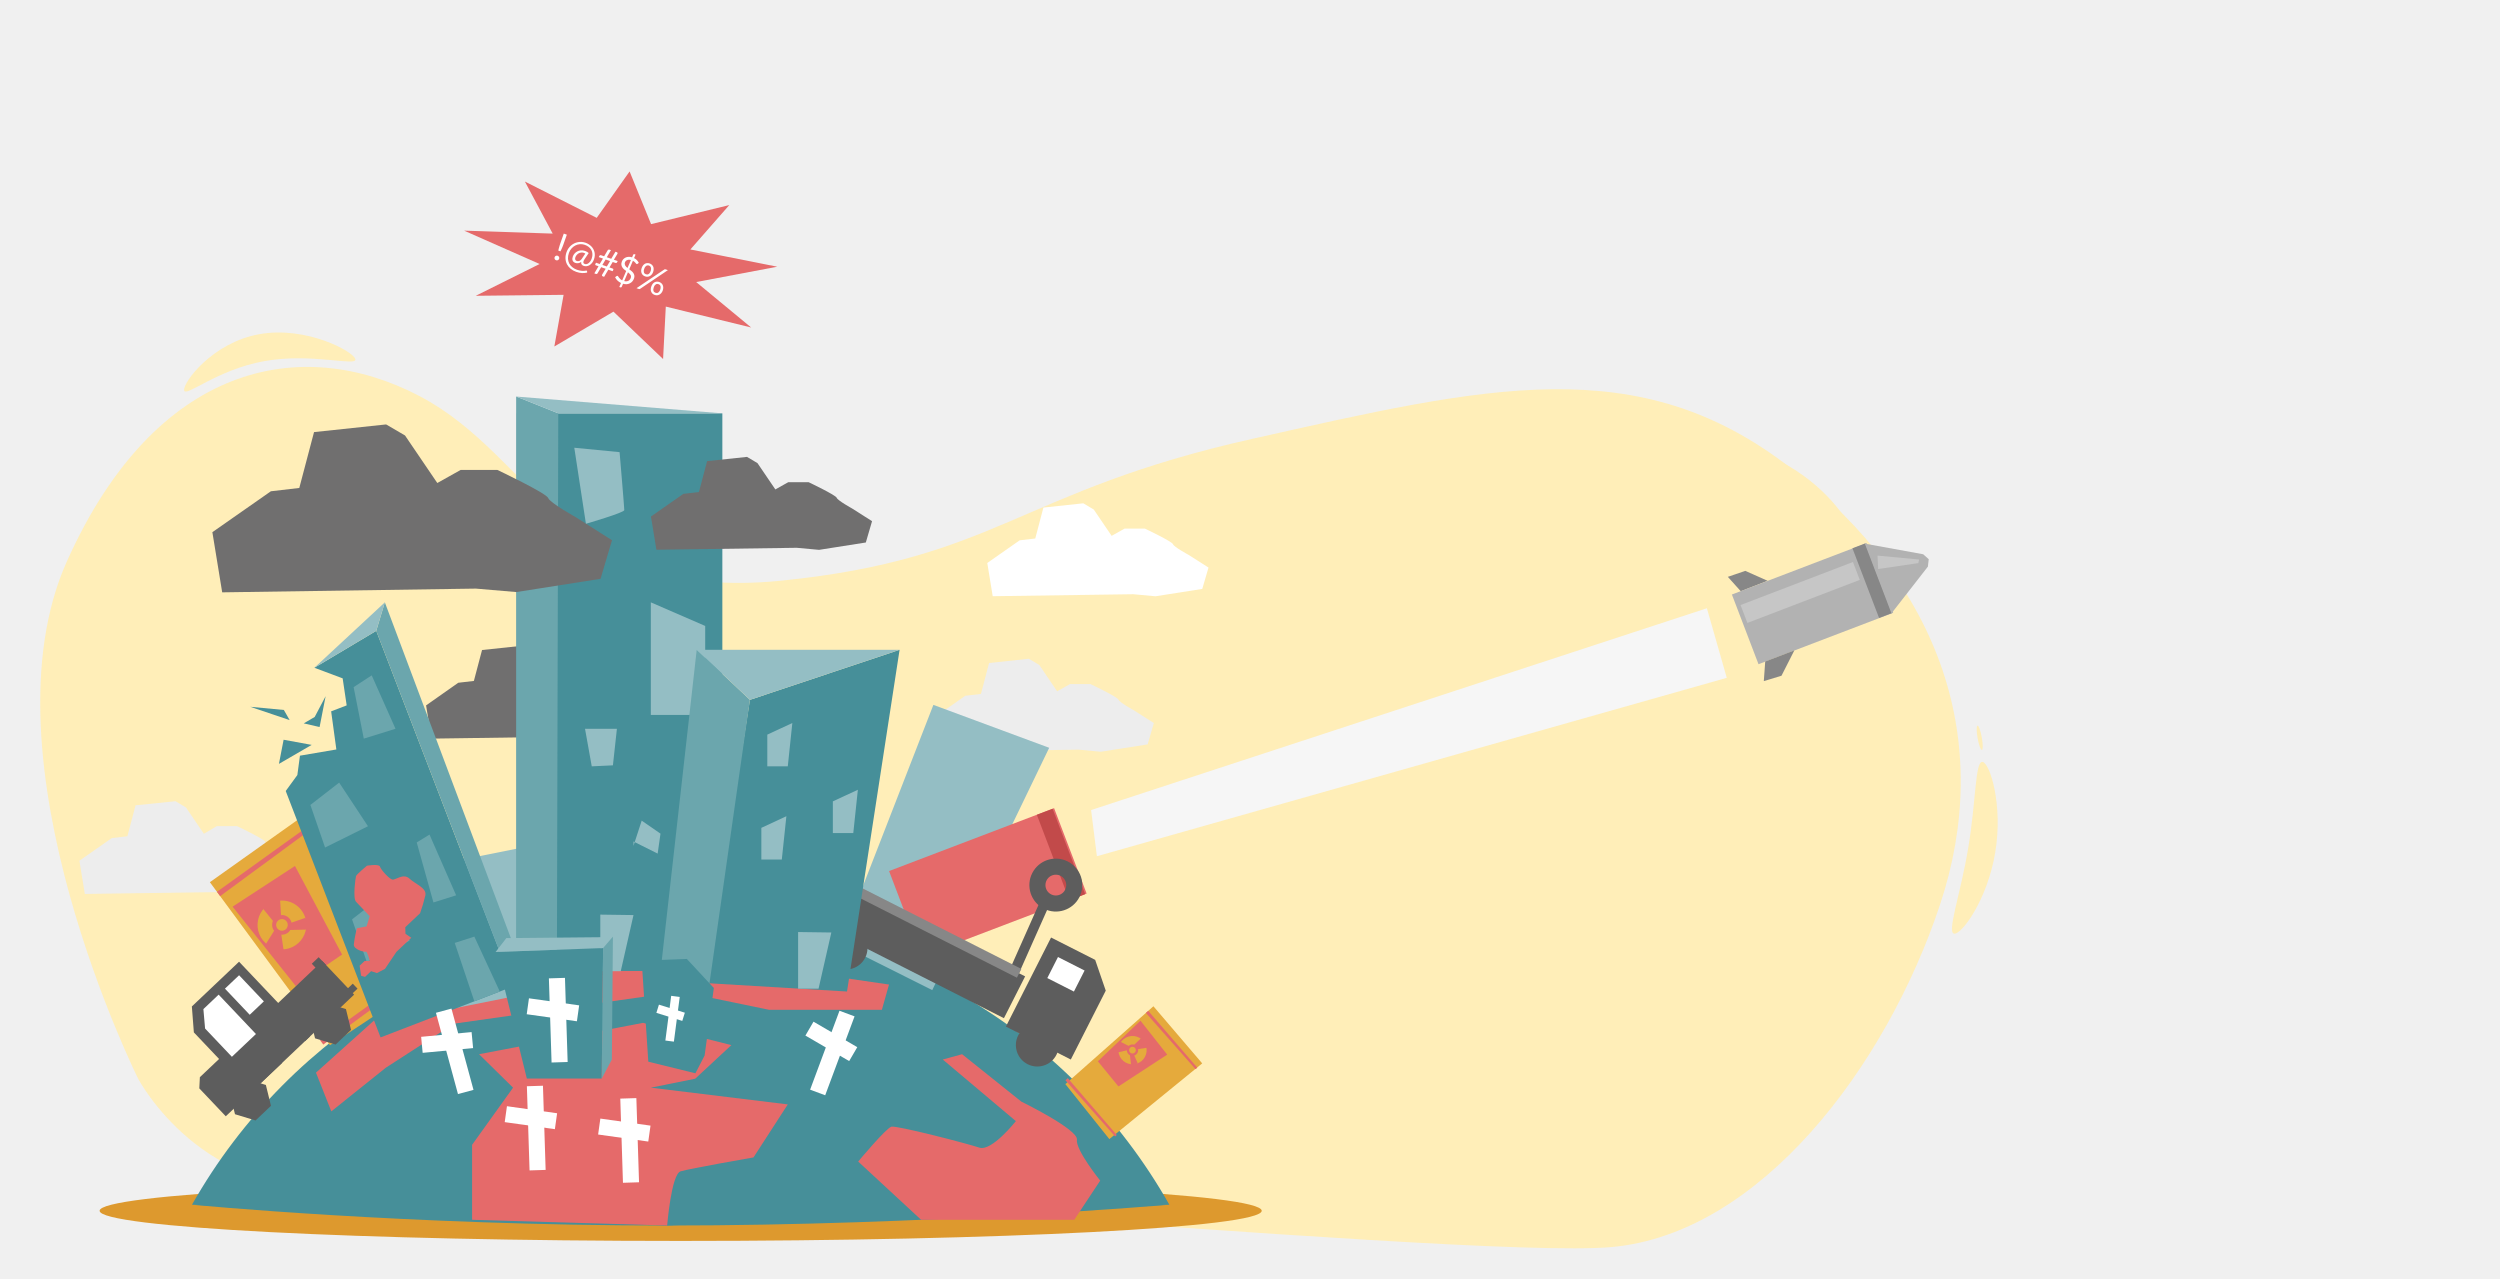
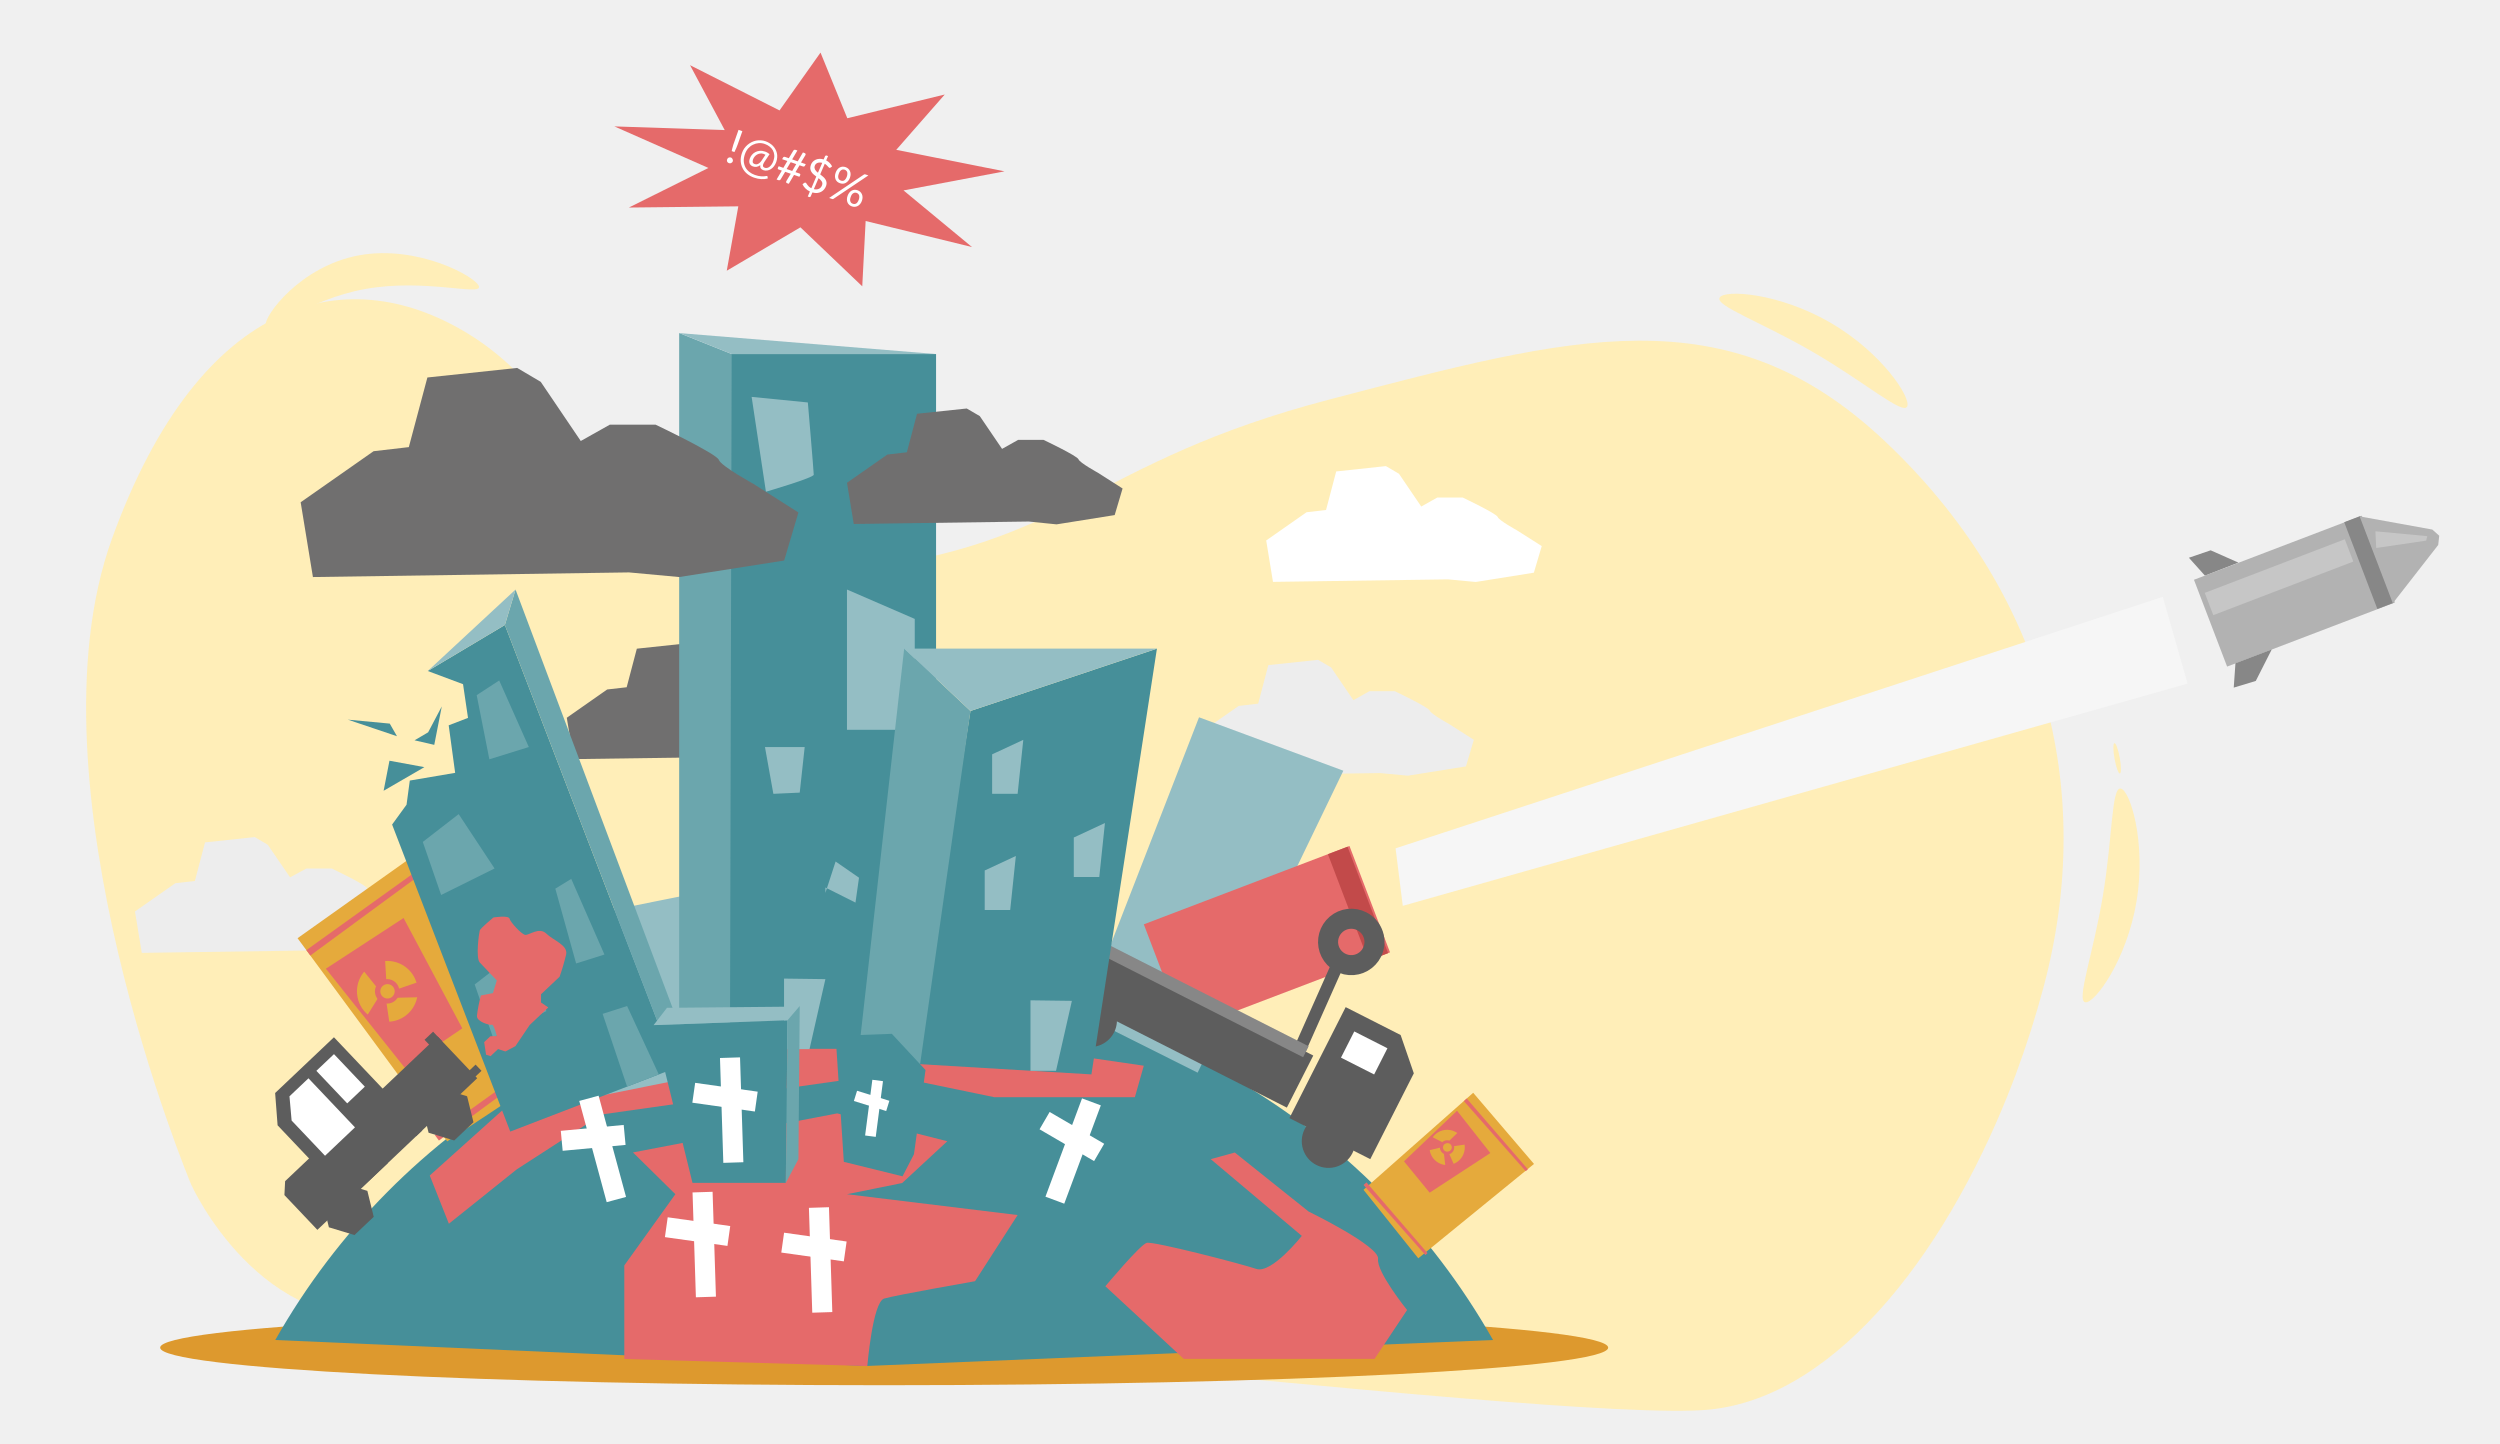
- <svg xmlns="http://www.w3.org/2000/svg" viewBox="0 0 801.9 409.98">
+ <svg xmlns="http://www.w3.org/2000/svg" viewBox="0 0 538.56 311.06">
  <defs>
-     <style>.cls-1{fill:#ffeeb8;}.cls-2{fill:#ededed;}.cls-3{fill:#dd992e;}.cls-18,.cls-4{fill:#fff;}.cls-5{fill:#468f99;}.cls-6{fill:#706f6f;}.cls-7{fill:#e5aa3c;}.cls-8{fill:#e56a6a;}.cls-9{fill:#e8d6bc;}.cls-10{fill:#94bec4;}.cls-11{fill:#6ba6ad;}.cls-12{fill:#878787;}.cls-13{fill:#c24a4a;}.cls-14{fill:#b2b2b2;}.cls-15{fill:#5d5d5d;}.cls-16{fill:#c6c6c6;}.cls-17,.cls-19,.cls-20{fill:none;stroke-miterlimit:10;}.cls-17{stroke:#5d5d5d;}.cls-17,.cls-19{stroke-width:5.16px;}.cls-18{font-size:12.33px;font-family:Lato-Black, Lato;}.cls-19,.cls-20{stroke:#fff;}.cls-20{stroke-width:2.76px;}.cls-21{fill:#f6f6f6;}</style>
+     <style>.cls-1{fill:#ffeeb8;}.cls-2{fill:#ededed;}.cls-3{fill:#dd992e;}.cls-18,.cls-4{fill:#fff;}.cls-5{fill:#468f99;}.cls-6{fill:#706f6f;}.cls-7{fill:#e5aa3c;}.cls-8{fill:#e56a6a;}.cls-9{fill:#e8d6bc;}.cls-10{fill:#94bec4;}.cls-11{fill:#6ba6ad;}.cls-12{fill:#878787;}.cls-13{fill:#c24a4a;}.cls-14{fill:#b2b2b2;}.cls-15{fill:#5d5d5d;}.cls-16{fill:#c6c6c6;}.cls-17,.cls-19,.cls-20{fill:none;stroke-miterlimit:10;}.cls-17{stroke:#5d5d5d;}.cls-17,.cls-19{stroke-width:4.32px;}.cls-18{font-size:10.32px;font-family:Lato-Black, Lato;}.cls-19,.cls-20{stroke:#fff;}.cls-20{stroke-width:2.31px;}.cls-21{fill:#f6f6f6;}</style>
  </defs>
-   <g id="Layer_2" data-name="Layer 2">
-     <path class="cls-1" d="M109.17,379.36c-43.75,6.15-64.78-33.2-64.78-33.2S-6.95,243.39,21.48,180s74.94-72.89,113-53,46.59,66.33,116.17,59.25,75.84-28.63,151-45.48,123.74-28.66,172.6,9.25,65.3,88.33,48,140.25S564.63,395.68,517,400,152.91,373.2,109.17,379.36Z" />
-     <path class="cls-2" d="M346,240.46l-45,.64-1.75-10.66,10.39-7.27,5-.58,2.62-9.92L330,211.3l3.36,2,5.73,8.44,4.14-2.32h6.54s8.72,4.13,9,5,4.94,3.43,4.94,3.43l6.4,4.07-2,6.85-15,2.36Z" />
-   </g>
-   <g id="Bcakground">
-     <path class="cls-1" d="M593.33,171c-1.22,2.09-10.82-6.27-24.14-14s-25.34-12-24.12-14.06,15.21-1.29,28.53,6.46S594.55,168.86,593.33,171Z" />
-     <path class="cls-1" d="M114,115.24c.43,2.39-14.13-2.14-29.3.61s-25.2,11.74-25.64,9.35,8.9-15.24,24.07-18S113.6,112.86,114,115.24Z" />
-     <path class="cls-1" d="M626.8,299.48c-2.39-.4,2-12.34,4.54-27.55s2.19-27.94,4.58-27.54,6.6,13.76,4.08,29S629.19,299.87,626.8,299.48Z" />
-     <ellipse class="cls-1" cx="635" cy="236.68" rx="0.68" ry="3.97" transform="translate(-31.89 116.29) rotate(-10.21)" />
-   </g>
  <g id="Ebene_8" data-name="Ebene 8">
-     <ellipse class="cls-3" cx="218.33" cy="388.37" rx="186.38" ry="9.67" />
-     <path class="cls-4" d="M363.47,190.6l-45.05.64-1.74-10.66,10.39-7.27,5-.58,2.61-9.92,12.8-1.37,3.36,2,5.73,8.44,4.14-2.32h6.54s8.72,4.13,9,5,5,3.42,5,3.42l6.39,4.07-2,6.85-15,2.36Z" />
-     <path class="cls-2" d="M72.26,286.11l-45.05.63-1.74-10.65,10.39-7.27,5-.58,2.62-9.93L56.29,257l3.36,2,5.74,8.44L69.53,265h6.53s8.72,4.14,9,5,5,3.43,5,3.43l6.39,4.07-2,6.85-15,2.35Z" />
-     <path class="cls-5" d="M375.08,386.42a180.12,180.12,0,0,0-313.5,0L214,393.1Z" />
-     <path class="cls-6" d="M183.42,236.28l-45,.64-1.75-10.66L147,219l5-.58,2.62-9.92,12.8-1.36,3.35,2,5.74,8.44,4.14-2.32h6.53s8.73,4.13,9,5,4.94,3.43,4.94,3.43l6.4,4.07-2,6.84-15,2.36Z" />
-     <polygon class="cls-7" points="101.17 258.93 138.28 313.78 105.84 335.27 67.32 282.97 101.17 258.93" />
-     <polygon class="cls-8" points="74.6 290.82 94.61 277.77 109.73 306.18 94.86 316.27 74.6 290.82" />
-     <polygon class="cls-8" points="69.59 286.05 103.28 261.85 104.03 262.88 70.62 287.44 69.59 286.05" />
-     <polygon class="cls-8" points="102.68 333.67 136.37 309.48 137.12 310.51 103.7 335.06 102.68 333.67" />
-     <path class="cls-7" d="M98.12,295.18A7.83,7.83,0,1,1,89,289,7.82,7.82,0,0,1,98.12,295.18Z" />
-     <path class="cls-8" d="M93.54,296.06a3.16,3.16,0,1,1-3.7-2.5A3.16,3.16,0,0,1,93.54,296.06Z" />
-     <polygon class="cls-8" points="92.62 296.24 97.97 294.4 99.42 298.15 92 298.33 92.62 296.24" />
-     <polygon class="cls-8" points="89.72 286.48 90.28 295.88 88.81 296.97 83.24 290.07 89.72 286.48" />
-     <polygon class="cls-8" points="84.97 303.29 88.36 297.86 90.07 298.67 91.19 306.25 84.97 303.29" />
-     <path class="cls-7" d="M92.27,296.31a1.87,1.87,0,1,1-2.19-1.47A1.87,1.87,0,0,1,92.27,296.31Z" />
-     <polygon class="cls-9" points="103.91 275.98 107.9 282.98 117.27 301.22 130.15 307.29 109.48 278.67 103.91 275.98" />
-     <polygon class="cls-7" points="385.62 341.09 355.83 365.38 341.73 347.75 369.97 322.77 385.62 341.09" />
-     <polygon class="cls-8" points="365.81 327.39 374.39 338.28 358.75 348.49 352.15 340.42 365.81 327.39" />
-     <polygon class="cls-8" points="368.31 324.24 384.04 342.47 383.48 342.95 367.56 324.91 368.31 324.24" />
-     <polygon class="cls-8" points="342.5 345.83 358.22 364.06 357.67 364.54 341.75 346.5 342.5 345.83" />
-     <path class="cls-7" d="M364.51,341.21a4.54,4.54,0,1,1,3.11-5.62A4.54,4.54,0,0,1,364.51,341.21Z" />
-     <path class="cls-8" d="M363.76,338.6a1.83,1.83,0,1,1,1.26-2.27A1.84,1.84,0,0,1,363.76,338.6Z" />
-     <polygon class="cls-8" points="363.61 338.08 364.95 341.08 362.86 342.11 362.37 337.83 363.61 338.08" />
-     <polygon class="cls-8" points="369.1 335.9 363.7 336.71 362.99 335.92 366.69 332.34 369.1 335.9" />
-     <polygon class="cls-8" points="359.14 334.03 362.45 335.7 362.07 336.74 357.75 337.77 359.14 334.03" />
-     <path class="cls-7" d="M363.55,337.88a1.08,1.08,0,1,1,.74-1.34A1.08,1.08,0,0,1,363.55,337.88Z" />
-     <polygon class="cls-8" points="111.19 335.23 101.35 344.06 106.27 356.48 123.8 342.45 145.62 328.35 218.33 318.04 246.66 323.9 282.87 323.9 285.16 315.8 218.33 306.06 206.25 304.1 151.43 310.98 123.8 323.9 111.19 335.23" />
-     <polygon class="cls-10" points="190.69 314.4 146.04 323.36 137.46 277.9 182.12 268.94 190.69 314.4" />
-     <rect class="cls-5" x="165.78" y="132.59" width="65.92" height="178.86" />
-     <polygon class="cls-10" points="208.76 193.21 208.76 229.33 226.2 229.33 226.2 200.78 208.76 193.21" />
-     <polygon class="cls-5" points="164.57 316.4 122.07 332.76 91.65 253.72 95.38 248.6 96.21 242.39 107.89 240.4 106.22 228.17 111.2 226.26 109.91 217.59 100.84 214.19 120.68 202.35 164.57 316.4" />
-     <polygon class="cls-10" points="299.03 317.59 269.56 302.83 299.39 226.1 336.54 239.86 299.03 317.59" />
-     <polygon class="cls-11" points="178.64 306.06 165.56 306.06 165.56 127.19 179.07 132.59 178.64 306.06" />
-     <polygon class="cls-12" points="566.97 186.29 559.82 183.11 554.22 185.03 558.36 189.64 566.97 186.29" />
-     <rect class="cls-8" x="288.53" y="268.38" width="56.65" height="29.32" transform="translate(-80.01 131.35) rotate(-20.86)" />
-     <rect class="cls-13" x="337.61" y="259.44" width="5.41" height="29.32" transform="translate(-75.29 139.13) rotate(-20.86)" />
-     <rect class="cls-14" x="558.27" y="181.63" width="46.24" height="23.93" transform="translate(-30.81 220.17) rotate(-20.9)" />
-     <rect class="cls-12" x="598.32" y="174.32" width="4.42" height="23.93" transform="translate(-26.94 226.57) rotate(-20.91)" />
-     <polygon class="cls-14" points="606.71 196.74 598.17 174.38 616.88 177.78 618.66 179.37 618.39 181.75 606.71 196.74" />
-     <rect class="cls-15" x="316.47" y="298.41" width="28.05" height="3.18" transform="translate(-77.92 480.07) rotate(-66.02)" />
-     <rect class="cls-16" x="558.12" y="186.98" width="38.6" height="6.14" transform="translate(-29.78 219.01) rotate(-20.95)" />
-     <rect class="cls-15" x="287.93" y="271.08" width="15.04" height="67.2" transform="translate(-109.93 430.32) rotate(-63.1)" />
-     <path class="cls-15" d="M277.51,307.22a6.88,6.88,0,1,1-3-9.25A6.89,6.89,0,0,1,277.51,307.22Z" />
-     <path class="cls-15" d="M338.86,338.34a6.88,6.88,0,1,1-3-9.25A6.87,6.87,0,0,1,338.86,338.34Z" />
-     <polygon class="cls-15" points="343.47 339.85 322.65 329.29 337.14 300.72 351.29 307.89 354.68 317.76 343.47 339.85" />
-     <rect class="cls-4" x="338.12" y="307.71" width="7.57" height="9.57" transform="translate(-91.46 476.04) rotate(-63.1)" />
-     <path class="cls-17" d="M343.94,286.58a5.91,5.91,0,1,1-2.6-7.95A5.91,5.91,0,0,1,343.94,286.58Z" />
-     <polygon class="cls-12" points="575.55 208.62 571.43 216.75 565.76 218.47 566.21 212.19 575.55 208.62" />
-     <polygon class="cls-16" points="602.23 178.22 602.44 182.52 615.31 180.62 615.58 179.47 602.23 178.22" />
-     <rect class="cls-12" x="297" y="266.09" width="3.16" height="63.49" transform="translate(-102.11 429.36) rotate(-63.1)" />
-     <polygon class="cls-5" points="100.94 229.97 97.43 232.03 102.51 233.2 104.45 223.31 100.94 229.97" />
-     <polygon class="cls-5" points="90.97 237.28 89.47 245.02 99.97 238.93 90.97 237.28" />
-     <polygon class="cls-5" points="91.05 227.73 80.26 226.71 92.91 230.98 91.05 227.73" />
-     <path class="cls-6" d="M152.63,188.8,71.27,190,68.12,170.7l18.77-13.12L96,156.52l4.73-17.92,23.12-2.46,6.06,3.54,10.36,15.25,7.48-4.19h11.8s15.75,7.47,16.28,9,8.93,6.2,8.93,6.2l11.55,7.35-3.68,12.37-27,4.25Z" />
-     <path class="cls-6" d="M255.55,175.71l-45,.63-1.75-10.66,10.39-7.27,5-.58,2.62-9.92,12.8-1.36,3.36,2,5.73,8.44,4.14-2.32h6.54s8.72,4.14,9,5,4.94,3.43,4.94,3.43l6.4,4.07-2,6.84-15,2.36Z" />
-     <path class="cls-5" d="M61.58,386.42S130.31,393.1,214,393.1s161.08-6.68,161.08-6.68" />
-     <polygon class="cls-5" points="271.69 318.04 226.2 315.32 240.55 224.48 288.55 208.43 271.69 318.04" />
-     <polygon class="cls-11" points="227.57 315.41 211.86 311.67 223.48 208.43 240.55 224.48 227.57 315.41" />
-     <path class="cls-8" d="M302.4,339.85l23.45,19.76s-7.75,9.84-11.73,8.5-26.5-7.16-28.2-6.71-10.65,11.18-10.65,11.18l20.18,18.68h49.13l8.32-12.56s-7.95-9.88-7.47-13.14-17.83-12.21-17.83-12.21l-19-15.2Z" />
-     <path class="cls-8" d="M208.76,348.88l43.93,5.37-11,17s-20.42,3.57-23.39,4.47S214,393.1,214,393.1l-62.57-1.84V367.21l13.14-18.33-10.91-10.73,52.59-10.06,28.34,7.14L223,346Z" />
-     <polygon class="cls-10" points="223.48 208.43 240.55 224.48 288.55 208.43 223.48 208.43" />
-     <polygon class="cls-10" points="231.7 132.59 165.56 127.19 179.07 132.59 231.7 132.59" />
-     <polygon class="cls-11" points="113.43 220.4 116.69 236.92 126.86 233.76 119.23 216.63 113.43 220.4" />
-     <polygon class="cls-11" points="99.56 258.19 104.27 271.85 118.03 265.02 108.79 251.03 99.56 258.19" />
-     <polygon class="cls-11" points="112.92 294.89 117.64 308.54 131.39 301.72 122.15 287.73 112.92 294.89" />
-     <polygon class="cls-11" points="133.67 270.22 139.03 289.47 146.31 287.18 137.77 267.7 133.67 270.22" />
-     <polygon class="cls-11" points="123.44 193.21 120.68 202.35 164.57 316.4 167.87 311.6 123.44 193.21" />
-     <polygon class="cls-10" points="100.84 214.19 123.44 193.21 120.68 202.35 100.84 214.19" />
-     <polygon class="cls-10" points="246.12 235.64 246.12 245.81 252.69 245.81 254.15 231.91 246.12 235.64" />
-     <polygon class="cls-10" points="267.14 257.05 267.14 267.22 273.7 267.22 275.17 253.32 267.14 257.05" />
-     <polygon class="cls-10" points="244.21 265.54 244.21 275.71 250.77 275.71 252.24 261.81 244.21 265.54" />
-     <polygon class="cls-10" points="256 298.96 256 317.12 262.56 317.12 266.66 299.11 256 298.96" />
-     <polygon class="cls-10" points="192.55 293.37 192.55 311.53 199.11 311.53 203.2 293.52 192.55 293.37" />
-     <path class="cls-10" d="M184.21,143.62,187.94,168s12.31-3.56,12.31-4.38-1.51-18.59-1.51-18.59Z" />
-     <polygon class="cls-10" points="187.65 233.76 189.81 245.81 196.6 245.49 197.88 233.76 187.65 233.76" />
-     <polyline class="cls-10" points="203.2 269.92 210.95 273.8 211.86 267.4 205.83 263.23 203.2 271.31" />
-     <polygon class="cls-11" points="152.15 321.18 145.86 302.45 152.15 300.43 160.31 318.04 152.15 321.18" />
-     <polygon class="cls-8" points="212.69 115.16 196.77 99.96 177.81 111.14 180.78 94.57 152.6 94.88 173.08 84.68 148.87 73.98 177.28 74.93 168.36 58.23 191.4 69.88 201.95 54.99 208.84 71.89 233.92 65.78 221.44 80.02 249.32 85.55 223.31 90.47 240.94 105.05 213.56 98.34 212.69 115.16" />
-     <text class="cls-18" transform="matrix(0.94, 0.33, -0.33, 0.94, 176.85, 82.85)">!@#$%</text>
-     <polygon class="cls-5" points="193.01 345.96 168.99 345.96 158.97 305.36 193.45 304.1 193.01 345.96" />
-     <polygon class="cls-10" points="162.42 300.9 197.86 300.56 193.45 304.1 158.97 305.36 162.42 300.9" />
-     <polygon class="cls-11" points="196.6 300.43 196.26 339.85 193.01 345.96 193.45 304.1 196.6 300.43" />
-     <line class="cls-19" x1="178.64" y1="313.74" x2="179.5" y2="340.73" />
-     <line class="cls-19" x1="169.31" y1="322.77" x2="185.41" y2="325.03" />
-     <line class="cls-19" x1="171.58" y1="348.34" x2="172.44" y2="375.34" />
-     <line class="cls-19" x1="162.25" y1="357.38" x2="178.34" y2="359.64" />
-     <line class="cls-19" x1="201.54" y1="352.31" x2="202.4" y2="379.31" />
-     <line class="cls-19" x1="192.21" y1="361.35" x2="208.3" y2="363.61" />
-     <line class="cls-19" x1="271.69" y1="325.11" x2="262.27" y2="350.42" />
-     <line class="cls-19" x1="259.64" y1="329.94" x2="273.68" y2="338.12" />
-     <line class="cls-19" x1="142.32" y1="324.19" x2="149.39" y2="350.26" />
-     <line class="cls-19" x1="135.33" y1="335.14" x2="151.51" y2="333.62" />
-     <polygon class="cls-5" points="207.95 340.55 223.06 344.27 226.01 338.58 228.97 316.91 220.31 307.59 205.83 308.12 207.95 340.55" />
-     <line class="cls-20" x1="216.66" y1="319.6" x2="214.79" y2="333.94" />
-     <line class="cls-20" x1="210.95" y1="323.57" x2="219.26" y2="326.15" />
-     <rect class="cls-15" x="89.73" y="313.73" width="21.73" height="14.82" transform="translate(-193.37 157.33) rotate(-43.48)" />
-     <polygon class="cls-15" points="72.42 358.06 90.54 340.89 80.34 330.13 64.11 345.52 63.93 349.11 72.42 358.06" />
-     <polygon class="cls-15" points="80.47 350.43 99.42 332.46 76.68 308.48 61.54 322.83 62.18 331.15 80.47 350.43" />
-     <polygon class="cls-4" points="74.38 338.98 82.1 331.67 70.13 319.04 65.24 323.68 65.78 329.91 74.38 338.98" />
-     <polygon class="cls-15" points="112.6 330.35 110.96 323.67 104.37 321.67 99.42 326.37 101.06 333.06 107.65 335.05 112.6 330.35" />
-     <polygon class="cls-15" points="86.92 354.7 85.28 348.01 78.69 346.02 73.74 350.72 75.38 357.4 81.97 359.4 86.92 354.7" />
-     <rect class="cls-15" x="100.75" y="307.63" width="3.04" height="3.4" transform="translate(-184.78 155.23) rotate(-43.48)" />
-     <rect class="cls-15" x="110.78" y="316.46" width="3.64" height="2.21" transform="translate(-187.6 164.57) rotate(-43.47)" />
-     <rect class="cls-4" x="75.27" y="313.38" width="6.25" height="11.55" transform="translate(-198.1 141.52) rotate(-43.48)" />
-     <path class="cls-8" d="M115.84,313l-.49-3.25,1.59-1.5,1.68-.05s-.8-3.12-1.27-2.93-3.89-.69-3.86-2.25a34,34,0,0,1,1-5.27l3.1-.61,1-3.27-4.39-4.62c-1.09-1.15-.17-7.69,0-8.24s3.51-3.33,3.51-3.33,3.91-.66,4.17.3,3,4,4,4.16,3.53-2.13,5.46-.32,5.61,3,5.1,5.38a54.56,54.56,0,0,1-1.69,5.72L130,297.41l.06,2.11,1.87,1.28-4.77,4.52-3.67,5.45-2.59,1.36-1.87-.62-1.93,1.83Z" />
-     <polygon class="cls-21" points="349.98 259.83 547.5 195.1 553.88 217.42 351.84 274.64 349.98 259.83" />
+     <path class="cls-1" d="M86.18,283.4c-30.18,4.84-45-28.23-45-28.23S5,168.84,24.14,116,75.41,55.6,101.86,72.53s32.69,55.82,80.72,50.4S234.8,99.52,286.62,86,371.94,62.9,406,95s45.78,74.35,34.23,117.65c-1.68,6.3-3.7,12.63-6,18.85-13.66,36.51-37.86,69.36-66,72.16C335.34,306.91,116.37,278.57,86.18,283.4Z" />
+     <path class="cls-2" d="M297.3,166.54l-37.7.53-1.46-8.92,8.7-6.08,4.2-.49,2.19-8.3,10.71-1.14,2.81,1.64,4.8,7.06L295,148.9h5.47s7.3,3.46,7.54,4.19,4.14,2.87,4.14,2.87l5.35,3.41-1.7,5.73-12.52,2Z" />
+     <path class="cls-1" d="M410.83,87.61c-1,1.75-9.05-5.24-20.2-11.73s-21.2-10-20.18-11.77,12.72-1.07,23.88,5.41S411.85,85.85,410.83,87.61Z" />
+     <path class="cls-1" d="M103.19,61.75c.36,2-11.82-1.79-24.52.51s-21.09,9.83-21.45,7.83S64.67,57.33,77.36,55,102.83,59.75,103.19,61.75Z" />
+     <path class="cls-1" d="M449.22,215.92c-2-.33,1.69-10.32,3.8-23s1.83-23.38,3.83-23.05,5.53,11.52,3.42,24.25S451.22,216.25,449.22,215.92Z" />
+     <ellipse class="cls-1" cx="456.08" cy="163.37" rx="0.57" ry="3.32" transform="translate(-21.73 83.42) rotate(-10.21)" />
+     <ellipse class="cls-3" cx="190.47" cy="290.31" rx="155.97" ry="8.1" />
+     <path class="cls-4" d="M311.92,124.81l-37.69.54-1.46-8.92,8.69-6.08,4.2-.49,2.19-8.3,10.71-1.15,2.81,1.65,4.8,7.06,3.46-1.94h5.47s7.3,3.46,7.54,4.19,4.14,2.87,4.14,2.87l5.35,3.4-1.7,5.73-12.52,2Z" />
+     <path class="cls-2" d="M68.24,204.73l-37.7.54-1.46-8.92,8.7-6.09,4.2-.48,2.19-8.31,10.71-1.14,2.8,1.65L62.49,189,66,187.1h5.47s7.3,3.46,7.54,4.19,4.14,2.87,4.14,2.87l5.35,3.4-1.7,5.73-12.52,2Z" />
+     <path class="cls-5" d="M321.64,288.67a150.73,150.73,0,0,0-262.34,0l127.54,5.59Z" />
+     <path class="cls-6" d="M161.26,163l-37.7.53-1.46-8.91,8.7-6.09,4.2-.48,2.19-8.31,10.71-1.14,2.81,1.64,4.8,7.07L159,145.4h5.47s7.3,3.47,7.54,4.2,4.14,2.87,4.14,2.87l5.35,3.4-1.7,5.73-12.52,2Z" />
+     <polygon class="cls-7" points="92.43 181.99 123.49 227.89 96.34 245.88 64.1 202.11 92.43 181.99" />
+     <polygon class="cls-8" points="70.2 208.68 86.94 197.76 99.59 221.53 87.15 229.97 70.2 208.68" />
+     <polygon class="cls-8" points="66 204.68 94.2 184.44 94.83 185.3 66.86 205.84 66 204.68" />
+     <polygon class="cls-8" points="93.69 244.53 121.89 224.29 122.51 225.15 94.55 245.7 93.69 244.53" />
+     <path class="cls-7" d="M89.88,212.32a6.55,6.55,0,1,1-7.67-5.19A6.55,6.55,0,0,1,89.88,212.32Z" />
+     <path class="cls-8" d="M86,213.06a2.64,2.64,0,1,1-3.1-2.09A2.64,2.64,0,0,1,86,213.06Z" />
+     <polygon class="cls-8" points="85.28 213.21 89.75 211.67 90.97 214.81 84.76 214.96 85.28 213.21" />
+     <polygon class="cls-8" points="82.85 205.05 83.32 212.91 82.09 213.82 77.43 208.05 82.85 205.05" />
+     <polygon class="cls-8" points="78.88 219.11 81.71 214.57 83.14 215.25 84.08 221.58 78.88 219.11" />
+     <path class="cls-7" d="M85,213.27a1.55,1.55,0,0,1-1.24,1.81A1.55,1.55,0,1,1,85,213.27Z" />
+     <polygon class="cls-9" points="94.72 196.26 98.06 202.12 105.9 217.38 116.68 222.46 99.39 198.51 94.72 196.26" />
+     <polygon class="cls-7" points="330.46 250.74 305.53 271.07 293.73 256.31 317.36 235.41 330.46 250.74" />
+     <polygon class="cls-8" points="313.88 239.28 321.06 248.39 307.98 256.93 302.45 250.18 313.88 239.28" />
+     <polygon class="cls-8" points="315.97 236.65 329.13 251.89 328.67 252.3 315.35 237.2 315.97 236.65" />
+     <polygon class="cls-8" points="294.37 254.71 307.53 269.96 307.06 270.37 293.74 255.27 294.37 254.71" />
+     <path class="cls-7" d="M312.79,250.84a3.8,3.8,0,1,1,2.61-4.7A3.8,3.8,0,0,1,312.79,250.84Z" />
+     <path class="cls-8" d="M312.17,248.66a1.52,1.52,0,0,1-1.9-1,1.54,1.54,0,1,1,1.9,1Z" />
+     <polygon class="cls-8" points="312.04 248.22 313.16 250.74 311.41 251.6 311 248.02 312.04 248.22" />
+     <polygon class="cls-8" points="316.63 246.4 312.11 247.08 311.52 246.41 314.62 243.42 316.63 246.4" />
+     <polygon class="cls-8" points="308.3 244.83 311.07 246.24 310.75 247.1 307.14 247.97 308.3 244.83" />
+     <path class="cls-7" d="M312,248.06a.9.9,0,0,1-1.11-.63.89.89,0,0,1,.61-1.11.91.91,0,1,1,.5,1.74Z" />
+     <polygon class="cls-8" points="100.81 245.84 92.58 253.23 96.7 263.62 111.36 251.88 129.62 240.08 190.47 231.45 214.18 236.36 244.48 236.36 246.4 229.58 190.47 221.43 180.36 219.79 134.49 225.55 111.36 236.36 100.81 245.84" />
+     <polygon class="cls-10" points="167.34 228.41 129.97 235.91 122.8 197.87 160.17 190.37 167.34 228.41" />
+     <rect class="cls-5" x="146.49" y="76.27" width="55.16" height="149.67" />
+     <polygon class="cls-10" points="182.46 127 182.46 157.22 197.06 157.22 197.06 133.33 182.46 127" />
+     <polygon class="cls-5" points="145.49 230.08 109.92 243.77 84.47 177.63 87.58 173.35 88.28 168.15 98.05 166.49 96.66 156.25 100.82 154.65 99.75 147.39 92.15 144.55 108.76 134.64 145.49 230.08" />
+     <polygon class="cls-10" points="258 231.08 233.34 218.73 258.3 154.52 289.39 166.03 258 231.08" />
+     <polygon class="cls-11" points="157.26 221.43 146.31 221.43 146.31 71.75 157.62 76.27 157.26 221.43" />
+     <polygon class="cls-12" points="482.21 121.2 476.23 118.55 471.54 120.15 475 124.01 482.21 121.2" />
+     <rect class="cls-8" x="249.21" y="189.9" width="47.41" height="24.53" transform="translate(-54.09 110.41) rotate(-20.86)" />
+     <rect class="cls-13" x="290.28" y="182.42" width="4.53" height="24.53" transform="translate(-50.15 116.92) rotate(-20.86)" />
+     <rect class="cls-14" x="474.93" y="117.31" width="38.69" height="20.02" transform="translate(-12.9 184.73) rotate(-20.9)" />
+     <rect class="cls-12" x="508.45" y="111.19" width="3.7" height="20.02" transform="translate(-9.65 190.09) rotate(-20.91)" />
+     <polygon class="cls-14" points="515.47 129.95 508.32 111.24 523.98 114.08 525.47 115.41 525.25 117.4 515.47 129.95" />
+     <rect class="cls-15" x="272.6" y="215.03" width="23.48" height="2.66" transform="translate(-28.9 388.23) rotate(-66.02)" />
+     <rect class="cls-16" x="474.81" y="121.79" width="32.3" height="5.14" transform="translate(-12.01 183.75) rotate(-20.95)" />
+     <rect class="cls-15" x="248.71" y="192.15" width="12.58" height="56.23" transform="translate(-56.81 348.03) rotate(-63.1)" />
+     <path class="cls-15" d="M240,222.4a5.76,5.76,0,1,1-2.53-7.74A5.77,5.77,0,0,1,240,222.4Z" />
+     <path class="cls-15" d="M291.33,248.44a5.76,5.76,0,1,1-2.53-7.74A5.75,5.75,0,0,1,291.33,248.44Z" />
+     <polygon class="cls-15" points="295.19 249.71 277.77 240.87 289.89 216.96 301.73 222.97 304.57 231.22 295.19 249.71" />
+     <rect class="cls-4" x="290.71" y="222.81" width="6.33" height="8.01" transform="translate(-41.35 386.29) rotate(-63.1)" />
+     <path class="cls-17" d="M295.58,205.13a5,5,0,1,1-2.18-6.65A5,5,0,0,1,295.58,205.13Z" />
+     <polygon class="cls-12" points="489.39 139.9 485.95 146.69 481.2 148.13 481.57 142.88 489.39 139.9" />
+     <polygon class="cls-16" points="511.72 114.45 511.89 118.05 522.66 116.46 522.89 115.5 511.72 114.45" />
+     <rect class="cls-12" x="256.3" y="187.98" width="2.64" height="53.13" transform="translate(-50.26 347.23) rotate(-63.1)" />
+     <polygon class="cls-5" points="92.23 157.76 89.3 159.48 93.55 160.46 95.17 152.18 92.23 157.76" />
+     <polygon class="cls-5" points="83.9 163.88 82.64 170.35 91.42 165.26 83.9 163.88" />
+     <polygon class="cls-5" points="83.96 155.88 74.93 155.03 85.52 158.6 83.96 155.88" />
+     <path class="cls-6" d="M135.49,123.31l-68.08,1-2.64-16.11,15.71-11,7.59-.88,4-15,19.34-2.06,5.08,3L125.11,95l6.25-3.51h9.88s13.18,6.26,13.62,7.58,7.47,5.18,7.47,5.18l9.67,6.15-3.07,10.35-22.62,3.56Z" />
+     <path class="cls-6" d="M221.62,112.35l-37.7.53L182.46,104l8.7-6.08,4.2-.49,2.19-8.3L208.26,88l2.81,1.64,4.8,7.06,3.46-1.94h5.47s7.3,3.46,7.54,4.19,4.14,2.87,4.14,2.87l5.35,3.41-1.7,5.73-12.52,2Z" />
+     <polygon class="cls-5" points="235.12 231.45 197.06 229.18 209.06 153.16 249.23 139.73 235.12 231.45" />
+     <polygon class="cls-11" points="198.21 229.25 185.05 226.12 194.78 139.73 209.06 153.16 198.21 229.25" />
+     <path class="cls-8" d="M260.82,249.71l19.62,16.53s-6.48,8.23-9.81,7.11-22.18-6-23.6-5.61-8.91,9.35-8.91,9.35L255,292.73h41.12l7-10.52s-6.65-8.26-6.25-11S281.91,261,281.91,261L266,248.28Z" />
+     <path class="cls-8" d="M182.46,257.26l36.76,4.49L210.05,276s-17.1,3-19.58,3.74-3.63,14.55-3.63,14.55l-52.35-1.53V272.6l11-15.34-9.13-9,44-8.41,23.71,6-9.72,9Z" />
+     <polygon class="cls-10" points="194.78 139.73 209.06 153.16 249.23 139.73 194.78 139.73" />
+     <polygon class="cls-10" points="201.66 76.27 146.31 71.75 157.62 76.27 201.66 76.27" />
+     <polygon class="cls-11" points="102.69 149.75 105.42 163.57 113.92 160.93 107.54 146.59 102.69 149.75" />
+     <polygon class="cls-11" points="91.08 181.37 95.03 192.8 106.54 187.09 98.81 175.38 91.08 181.37" />
+     <polygon class="cls-11" points="102.26 212.08 106.21 223.51 117.72 217.79 109.99 206.09 102.26 212.08" />
+     <polygon class="cls-11" points="119.63 191.44 124.11 207.55 130.21 205.63 123.06 189.33 119.63 191.44" />
+     <polygon class="cls-11" points="111.06 127 108.76 134.64 145.49 230.08 148.24 226.06 111.06 127" />
+     <polygon class="cls-10" points="92.15 144.55 111.06 127 108.76 134.64 92.15 144.55" />
+     <polygon class="cls-10" points="213.73 162.5 213.73 171.01 219.22 171.01 220.44 159.38 213.73 162.5" />
+     <polygon class="cls-10" points="231.32 180.42 231.32 188.93 236.81 188.93 238.03 177.3 231.32 180.42" />
+     <polygon class="cls-10" points="212.13 187.52 212.13 196.03 217.62 196.03 218.84 184.4 212.13 187.52" />
+     <polygon class="cls-10" points="221.99 215.49 221.99 230.68 227.49 230.68 230.91 215.61 221.99 215.49" />
+     <polygon class="cls-10" points="168.9 210.81 168.9 226.01 174.39 226.01 177.81 210.93 168.9 210.81" />
+     <path class="cls-10" d="M161.92,85.5,165,105.93s10.3-3,10.3-3.67-1.27-15.56-1.27-15.56Z" />
+     <polygon class="cls-10" points="164.79 160.93 166.6 171.01 172.28 170.75 173.35 160.93 164.79 160.93" />
+     <polyline class="cls-10" points="177.81 191.19 184.29 194.44 185.05 189.08 180.01 185.59 177.81 192.35" />
+     <polygon class="cls-11" points="135.09 234.08 129.82 218.41 135.09 216.72 141.92 231.45 135.09 234.08" />
+     <polygon class="cls-8" points="185.75 61.68 172.43 48.97 156.56 58.32 159.05 44.45 135.47 44.71 152.61 36.18 132.35 27.23 156.12 28.02 148.65 14.04 167.93 23.79 176.76 11.33 182.53 25.47 203.52 20.36 193.07 32.28 216.4 36.91 194.64 41.02 209.39 53.22 186.48 47.61 185.75 61.68" />
+     <text class="cls-18" transform="matrix(0.94, 0.33, -0.33, 0.94, 155.76, 34.62)">!@#$%</text>
+     <polygon class="cls-5" points="169.28 254.82 149.18 254.82 140.8 220.84 169.65 219.79 169.28 254.82" />
+     <polygon class="cls-10" points="143.68 217.11 173.34 216.83 169.65 219.79 140.8 220.84 143.68 217.11" />
+     <polygon class="cls-11" points="172.28 216.72 172 249.71 169.28 254.82 169.65 219.79 172.28 216.72" />
+     <line class="cls-19" x1="157.26" y1="227.85" x2="157.98" y2="250.44" />
+     <line class="cls-19" x1="149.45" y1="235.41" x2="162.92" y2="237.31" />
+     <line class="cls-19" x1="151.35" y1="256.81" x2="152.07" y2="279.4" />
+     <line class="cls-19" x1="143.54" y1="264.37" x2="157.01" y2="266.26" />
+     <line class="cls-19" x1="176.42" y1="260.13" x2="177.14" y2="282.72" />
+     <line class="cls-19" x1="168.61" y1="267.69" x2="182.08" y2="269.59" />
+     <line class="cls-19" x1="235.12" y1="237.37" x2="227.24" y2="258.55" />
+     <line class="cls-19" x1="225.03" y1="241.41" x2="236.78" y2="248.26" />
+     <line class="cls-19" x1="126.87" y1="236.6" x2="132.78" y2="258.41" />
+     <line class="cls-19" x1="121.01" y1="245.76" x2="134.56" y2="244.49" />
+     <polygon class="cls-5" points="181.78 250.29 194.43 253.41 196.89 248.65 199.38 230.51 192.12 222.71 180.01 223.15 181.78 250.29" />
+     <line class="cls-20" x1="189.07" y1="232.76" x2="187.51" y2="244.76" />
+     <line class="cls-20" x1="184.29" y1="236.08" x2="191.25" y2="238.24" />
+     <rect class="cls-15" x="82.85" y="227.84" width="18.19" height="12.4" transform="translate(-135.82 127.48) rotate(-43.48)" />
+     <polygon class="cls-15" points="68.37 264.94 83.53 250.57 75 241.57 61.42 254.45 61.27 257.45 68.37 264.94" />
+     <polygon class="cls-15" points="75.11 258.56 90.97 243.52 71.94 223.45 59.27 235.46 59.8 242.42 75.11 258.56" />
+     <polygon class="cls-4" points="70.02 248.98 76.47 242.86 66.45 232.29 62.36 236.17 62.82 241.39 70.02 248.98" />
+     <polygon class="cls-15" points="102 241.76 100.62 236.16 95.11 234.5 90.96 238.43 92.33 244.02 97.85 245.69 102 241.76" />
+     <polygon class="cls-15" points="80.51 262.13 79.14 256.54 73.62 254.87 69.48 258.8 70.85 264.39 76.36 266.06 80.51 262.13" />
+     <rect class="cls-15" x="92.08" y="222.74" width="2.54" height="2.84" transform="translate(-128.63 125.73) rotate(-43.48)" />
+     <rect class="cls-15" x="100.47" y="230.13" width="3.04" height="1.85" transform="translate(-130.99 133.54) rotate(-43.47)" />
+     <rect class="cls-4" x="70.76" y="227.55" width="5.23" height="9.66" transform="translate(-139.77 114.26) rotate(-43.48)" />
+     <path class="cls-8" d="M104.71,227.21l-.41-2.71,1.33-1.26,1.4-.05s-.67-2.6-1.06-2.44-3.26-.59-3.23-1.89a29.31,29.31,0,0,1,.86-4.41l2.59-.51.83-2.73-3.67-3.87c-.91-1-.15-6.43,0-6.9s2.94-2.79,2.94-2.79,3.27-.54,3.48.26,2.55,3.33,3.36,3.48,3-1.78,4.56-.27,4.7,2.48,4.27,4.5a47.63,47.63,0,0,1-1.41,4.79l-4,3.78,0,1.77,1.56,1.07-4,3.78-3.08,4.56-2.16,1.14-1.57-.52-1.62,1.53Z" />
+     <polygon class="cls-21" points="300.64 182.75 465.92 128.58 471.26 147.26 302.19 195.14 300.64 182.75" />
  </g>
</svg>
